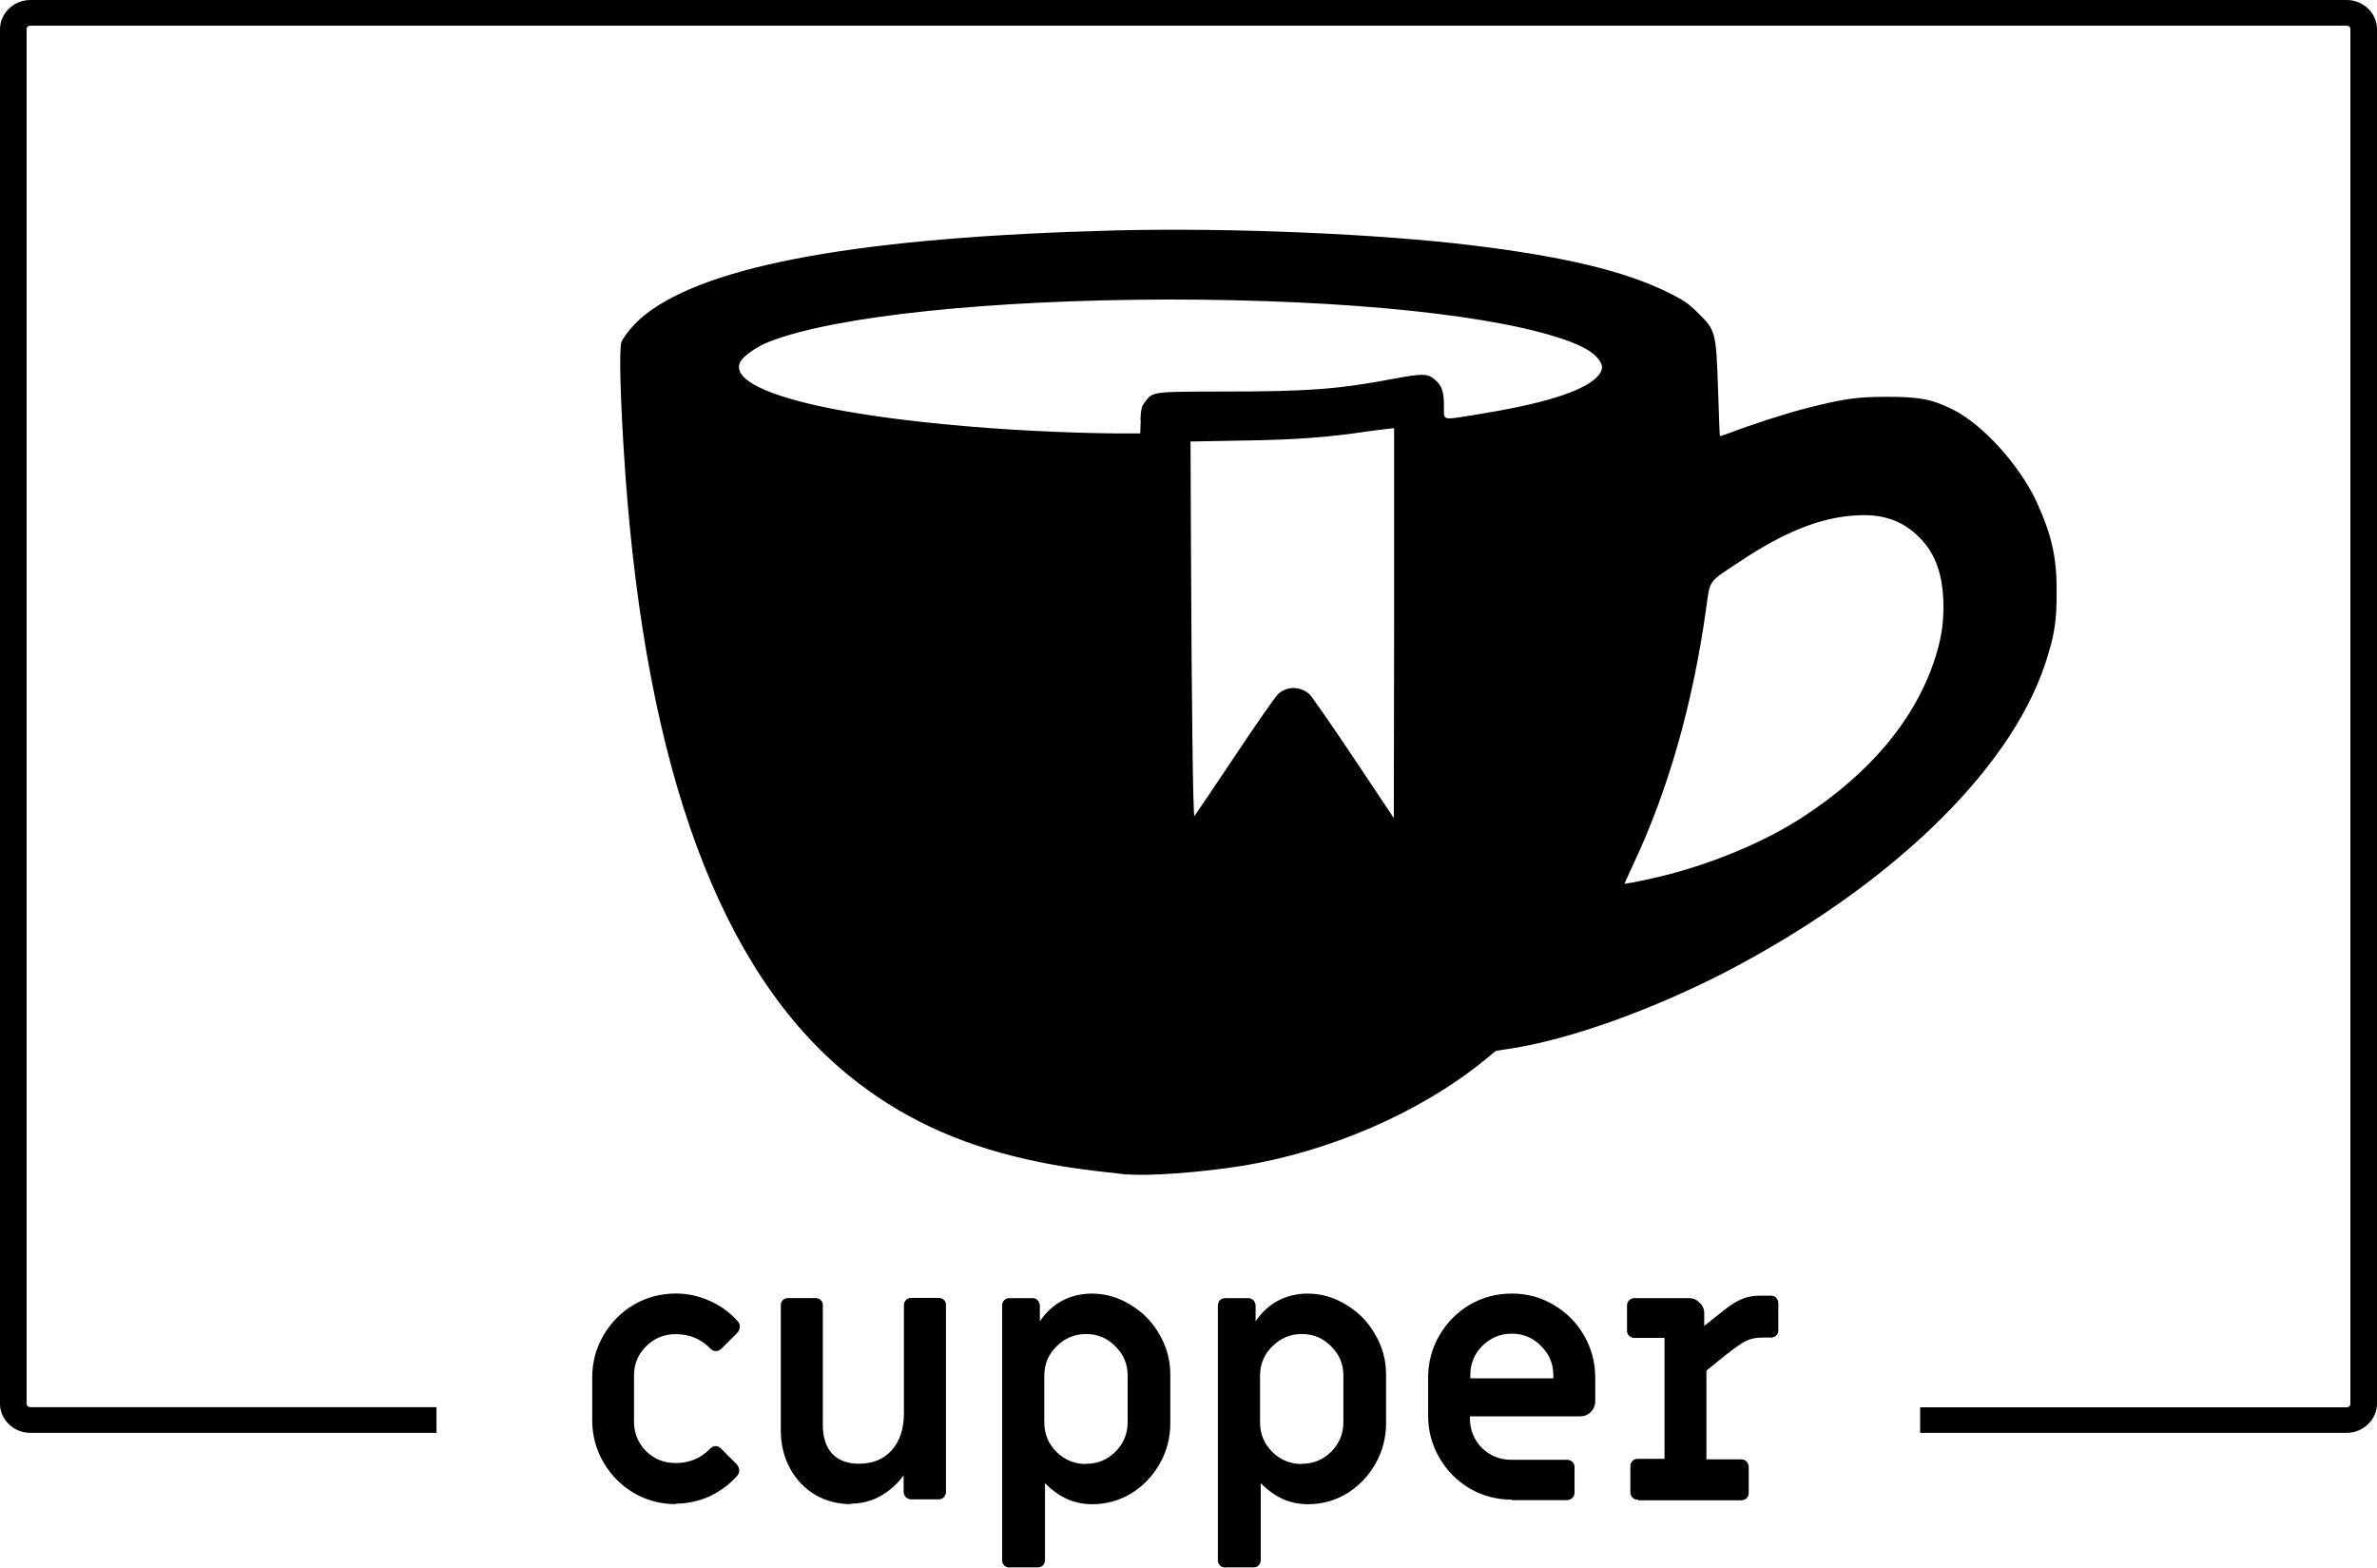
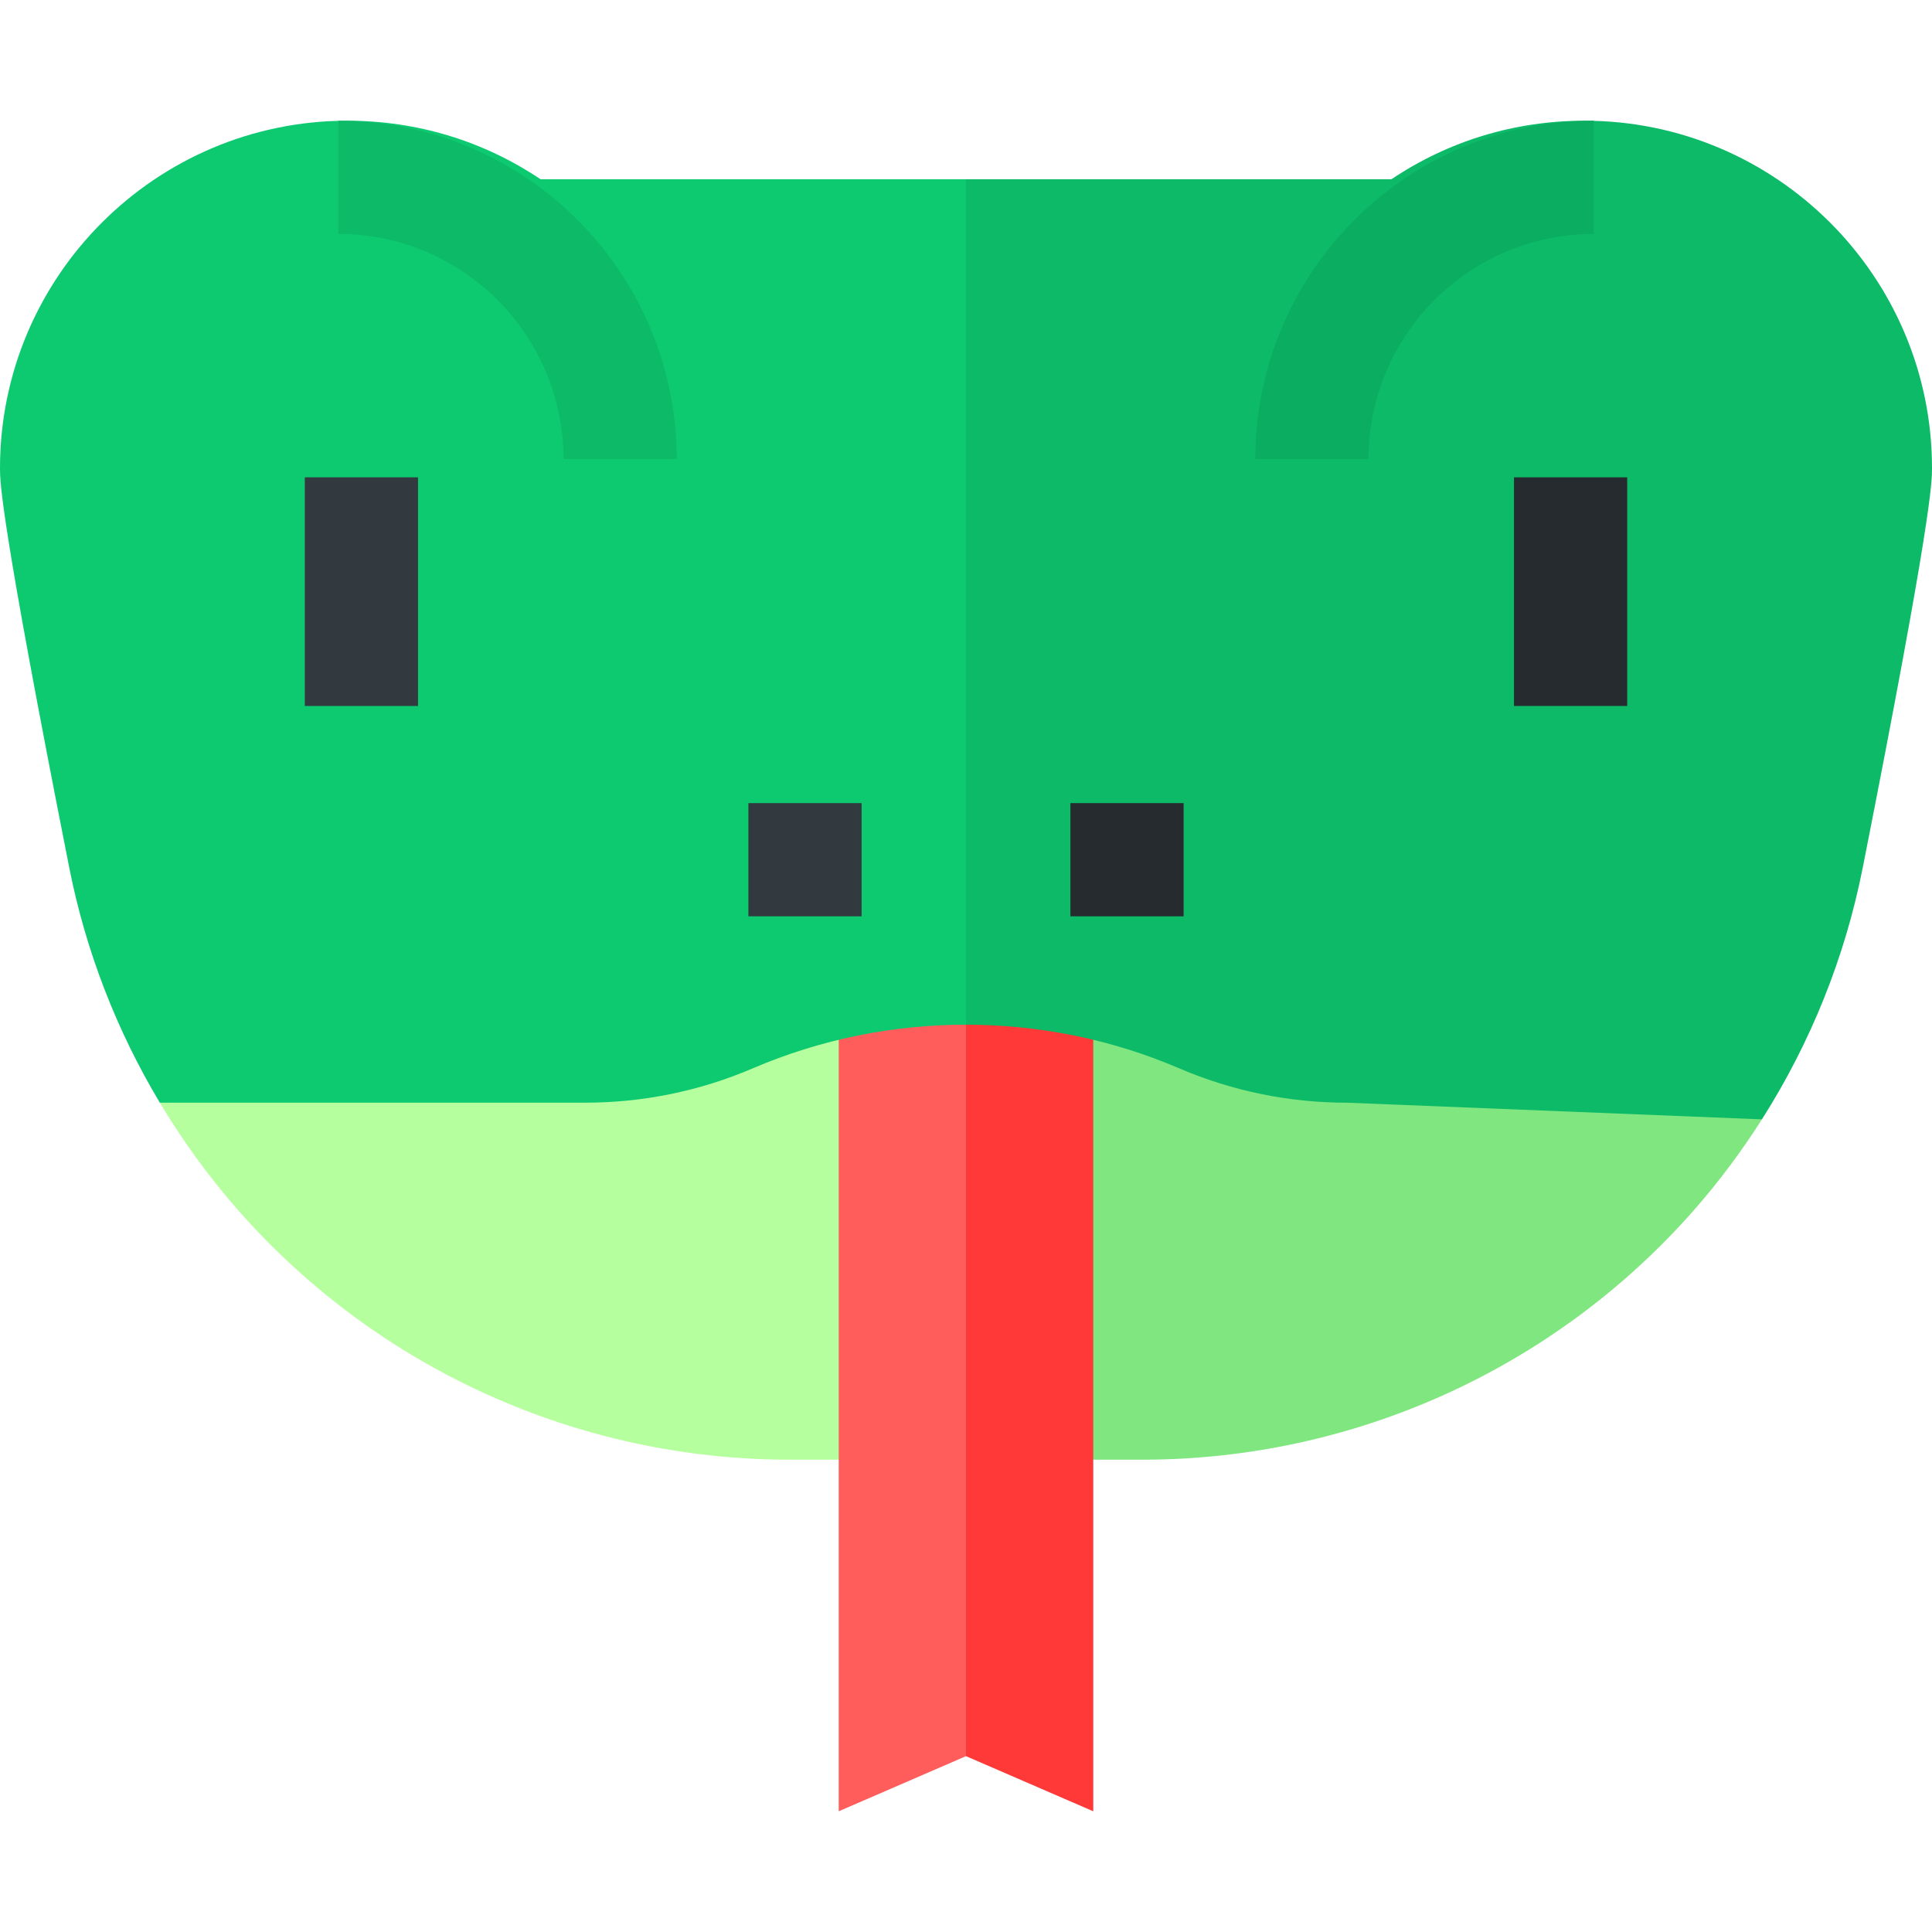
- <svg xmlns="http://www.w3.org/2000/svg" viewBox="0 0 152.7 100.69">
-   <path d="M1.96 0C.88 0 0 .85 0 1.88v88.3c0 1 .88 1.86 1.94 1.86h26.1v-1.65H1.96c-.15 0-.25-.1-.25-.23V1.87c0-.14.1-.22.24-.22h148.8c.15 0 .24.08.24.23v88.3c0 .13-.1.22-.24.22h-27.4v1.64h27.4c1.07 0 1.95-.86 1.95-1.88V1.87c0-1.02-.88-1.87-1.94-1.87H1.96z" white-space="normal" style="text-decoration-color:#000000;isolation:auto;mix-blend-mode:normal;text-indent:0;block-progression:tb;text-decoration-line:none;text-transform:none;text-decoration-style:solid" color="#000" solid-color="#000000" />
-   <path d="M72.43 75.45c-3.22-.35-4.48-.54-6.43-.97-4.5-1-8.23-2.75-11.48-5.4-8.24-6.7-13-19.6-14.36-38.8-.32-4.66-.4-7.98-.23-8.34.25-.5.93-1.27 1.48-1.7 4.06-3.24 14-5.02 30.3-5.44 7.44-.18 16.9.22 23.04.98 5.87.73 9.62 1.64 12.4 3 1.04.52 1.3.7 1.95 1.34 1.12 1.1 1.14 1.2 1.27 4.88.05 1.65.1 3 .12 3.02 0 0 .25-.07.54-.18 1.34-.52 3.74-1.3 5.06-1.63 2.38-.6 3.17-.72 5.18-.72 2.04 0 2.84.15 4.15.8 1.93.95 4.3 3.56 5.42 5.96.97 2.14 1.3 3.56 1.28 5.85 0 1.9-.16 2.8-.75 4.58-2.3 6.9-10.07 14.34-20.6 19.8-4.68 2.4-9.83 4.25-13.62 4.86l-1.05.16-.82.67c-4.08 3.3-9.88 5.82-15.56 6.73-2.63.42-6 .66-7.3.53zm34.03-19.1c3.4-.8 6.9-2.25 9.45-3.93 4.18-2.75 7-6.07 8.3-9.84.46-1.34.64-2.35.64-3.64-.02-2-.5-3.4-1.58-4.45-1.07-1.06-2.34-1.5-4.08-1.38-2.25.13-4.6 1.07-7.45 2.98-2.05 1.36-1.87 1.1-2.14 3.02-.86 6.16-2.45 11.7-4.7 16.46l-.55 1.2.46-.07c.26-.04 1-.2 1.64-.35zm-27.14-7.77c1.38-2.07 2.65-3.9 2.82-4.03.58-.5 1.44-.46 2 .06.16.17 1.45 2.02 2.85 4.12l2.55 3.82.02-12.5V27.5c-.02 0-.74.08-1.62.2-2.67.4-4.73.55-8.16.6l-3.3.06.03 7.1c.04 9.5.13 17.06.22 16.96.04-.04 1.2-1.77 2.6-3.85zm-6.06-21.57c.04-.75.07-.9.3-1.2.5-.66.47-.65 4.97-.66 5.52 0 7.38-.14 11-.82 1.87-.35 2.17-.34 2.63.04.47.4.6.78.6 1.68 0 1-.2.94 1.98.6 4.34-.7 6.84-1.46 7.82-2.4.45-.45.47-.8.06-1.26-.35-.4-.9-.72-1.78-1.05-4.46-1.68-14.23-2.7-25.75-2.7-11.48.02-21.44 1.06-25.65 2.7-.84.33-1.65.9-1.87 1.28-.55 1 1.2 2 4.94 2.84 4.5 1 12.1 1.7 19.08 1.78h1.66l.03-.84zM43.42 96.62q-1.468 0-2.71-.723-1.22-.723-1.943-1.965-.723-1.243-.723-2.71v-2.734q0-1.47.723-2.71t1.942-1.966q1.24-.723 2.71-.723 1.13 0 2.17.47 1.03.45 1.78 1.29.16.16.16.36 0 .25-.21.45l-.97.97q-.16.16-.37.16t-.39-.21q-.88-.88-2.19-.88-1.11 0-1.9.79-.77.76-.77 1.87v2.96q0 1.1.77 1.89.79.77 1.89.77 1.31 0 2.19-.88.18-.21.38-.21t.36.16l.97.97q.2.2.2.45 0 .2-.16.36-.75.83-1.79 1.31-1.04.45-2.17.45zm11.26 0q-1.288 0-2.327-.61-1.016-.61-1.604-1.694-.59-1.084-.59-2.44v-8.02q0-.203.13-.338t.34-.136h1.76q.2 0 .34.136t.13.34v7.68q0 1.197.61 1.852.61.632 1.71.632 1.33 0 2.1-.858.79-.88.79-2.395v-6.92q0-.21.13-.34t.34-.14h1.76q.2 0 .34.13t.13.34v12q0 .2-.14.34t-.34.13h-1.76q-.21 0-.34-.14t-.14-.34v-1.06q-.63.86-1.52 1.35-.86.47-1.9.47zm10.17 4.07q-.203 0-.34-.136t-.134-.338V83.86q0-.203.135-.338t.34-.136h1.47q.21 0 .34.136t.14.34v1.015q.59-.88 1.45-1.333.88-.45 1.88-.45 1.33 0 2.49.72 1.18.702 1.86 1.9.7 1.196.7 2.574v3.14q0 1.378-.67 2.576t-1.83 1.92q-1.15.7-2.53.7-.83 0-1.62-.34-.762-.36-1.4-1.015v4.94q0 .2-.13.34t-.34.13h-1.77zm4.925-6.664q1.107 0 1.875-.768.79-.79.79-1.898v-3.004q0-1.107-.79-1.875-.768-.79-1.875-.79t-1.898.79q-.79.77-.79 1.88v3.01q0 1.11.79 1.9.79.77 1.898.77zm8.935 6.664q-.203 0-.34-.136t-.134-.338V83.86q0-.203.135-.338t.34-.136h1.47q.21 0 .34.136t.14.34v1.015q.59-.88 1.45-1.333.88-.45 1.88-.45 1.33 0 2.49.72 1.18.702 1.86 1.9.7 1.196.7 2.574v3.14q0 1.378-.67 2.576t-1.83 1.92q-1.15.7-2.53.7-.83 0-1.62-.34-.762-.36-1.4-1.015v4.94q0 .2-.13.34t-.34.13h-1.77zm4.925-6.664q1.107 0 1.875-.768.79-.79.79-1.898v-3.004q0-1.107-.79-1.875-.768-.79-1.875-.79t-1.898.79q-.79.77-.79 1.88v3.01q0 1.11.79 1.9.79.77 1.898.77zM97.12 96.33q-1.468 0-2.71-.723-1.22-.723-1.943-1.965-.723-1.243-.723-2.71v-2.44q0-1.47.722-2.71t1.943-1.967q1.24-.723 2.71-.723t2.68.723q1.24.723 1.96 1.966.72 1.25.72 2.71v1.52q0 .41-.3.7-.27.27-.68.27h-7.07v.12q0 1.11.76 1.9.79.77 1.9.77h3.59q.2 0 .34.14t.13.34v1.63q0 .21-.14.34t-.338.14H97.1zm2.666-7.794v-.203q0-1.107-.79-1.875-.77-.79-1.876-.79t-1.898.79q-.768.768-.768 1.875v.203h5.33zm5.424 7.794q-.203 0-.34-.136t-.134-.338v-1.672q0-.203.135-.34t.34-.134h1.72v-7.77h-1.94q-.2 0-.34-.137t-.13-.34V83.86q0-.203.14-.34t.34-.134h3.5q.41 0 .68.294.3.27.3.677v.813l1.22-.97q.68-.543 1.18-.746.5-.226 1.18-.226h.7q.21 0 .34.135t.14.34v1.738q0 .21-.13.34t-.34.14h-.58q-.59 0-1.02.21-.43.21-1.31.91l-1.24 1v5.7h2.238q.21 0 .34.14t.14.34v1.67q0 .21-.132.34t-.34.14h-6.59z" />
+ <svg xmlns="http://www.w3.org/2000/svg" id="Layer_1" enable-background="new 0 0 512 512" height="512" viewBox="0 0 512 512" width="512">
+   <g>
+     <g>
+       <path d="m256 233.166-21.333 96 21.333 57.666h46.746c55.951 0 109.225-24.104 146.161-66.131 6.643-7.558 12.65-15.615 18.017-24.061 0 0-191.687-63.474-210.924-63.474z" fill="#7fe680" />
+       <path d="m209.254 386.832h46.746v-153.666c-19.238 0-213.643 59.059-213.643 59.059 6.026 10.065 12.946 19.612 20.737 28.477 36.935 42.026 90.209 66.13 146.16 66.13z" fill="#b6ff9e" />
+     </g>
+     <g>
+       <path d="m256 240.033-5.599 183.192 5.599 42.176 33.728 14.608v-234.377z" fill="#ff3838" />
+       <path d="m222.272 245.632v234.377l33.728-14.608v-225.368z" fill="#ff5c5c" />
+     </g>
+     <g>
+       <path d="m312.396 283.075c14.166 6.071 29.165 9.15 44.578 9.15l109.951 4.416c12.905-20.308 22.019-42.921 26.715-66.669 18.36-92.851 18.36-102.327 18.36-105.894 0-50.777-41.31-92.087-92.088-92.087-18.429 0-36.007 5.345-51.159 15.508h-112.753l-20 114.609 20 109.446c19.237 0 38.475 3.84 56.396 11.521z" fill="#0cba68" />
+       <path d="m199.605 283.075c17.92-7.68 37.158-11.521 56.395-11.52v-224.056h-112.754c-15.152-10.163-32.731-15.508-51.159-15.508-50.777 0-92.087 41.31-92.087 92.087 0 3.57 0 13.054 18.36 105.894 4.359 22.04 12.53 43.101 23.996 62.252h112.67c15.413 0 30.413-3.078 44.579-9.149z" fill="#0dca71" />
+     </g>
+     <g>
+       <path d="m179.333 121.657h-30c0-32.9-26.766-59.667-59.666-59.667v-30c49.442.001 89.666 40.225 89.666 89.667z" fill="#0cba68" />
+     </g>
+     <g>
+       <path d="m362.667 121.657h-30c0-49.442 40.224-89.667 89.666-89.667v30c-32.9.001-59.666 26.767-59.666 59.667z" fill="#0bad61" />
+     </g>
+     <path d="m198.333 212.832h30v30h-30z" fill="#32393f" />
+     <path d="m283.667 212.832h30v30h-30z" fill="#262b2f" />
+     <path d="m80.777 126.499h30v60.592h-30z" fill="#32393f" />
+     <path d="m401.223 126.499h30v60.592h-30z" fill="#262b2f" />
+   </g>
</svg>
